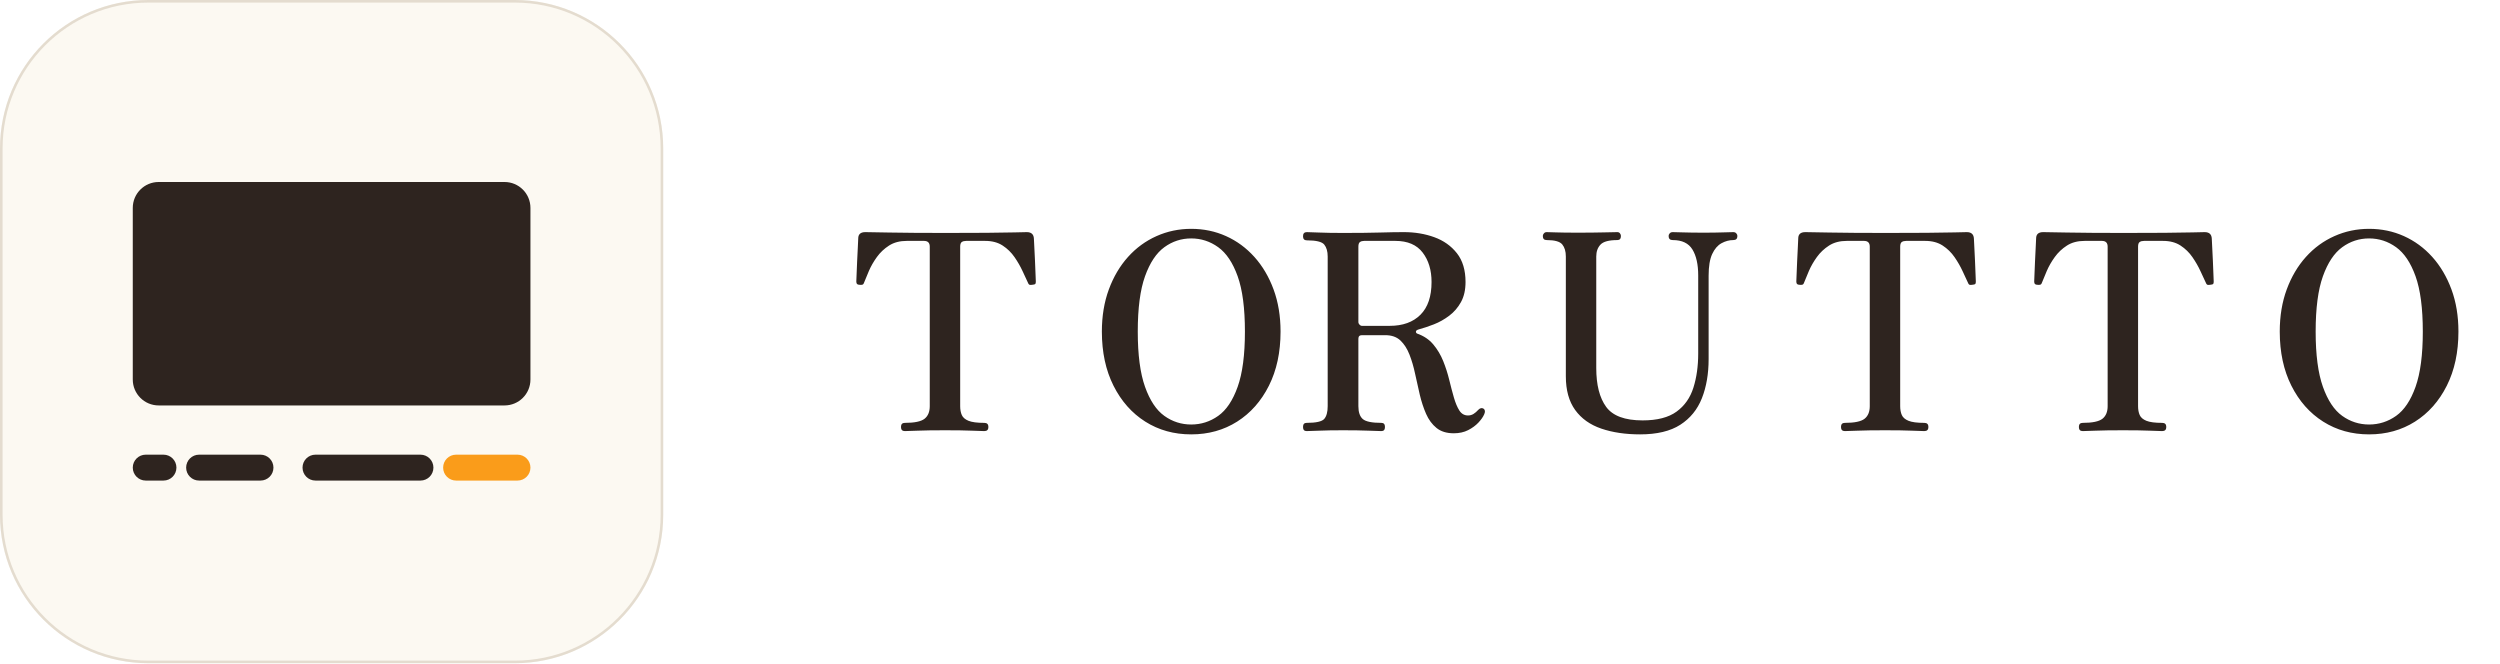
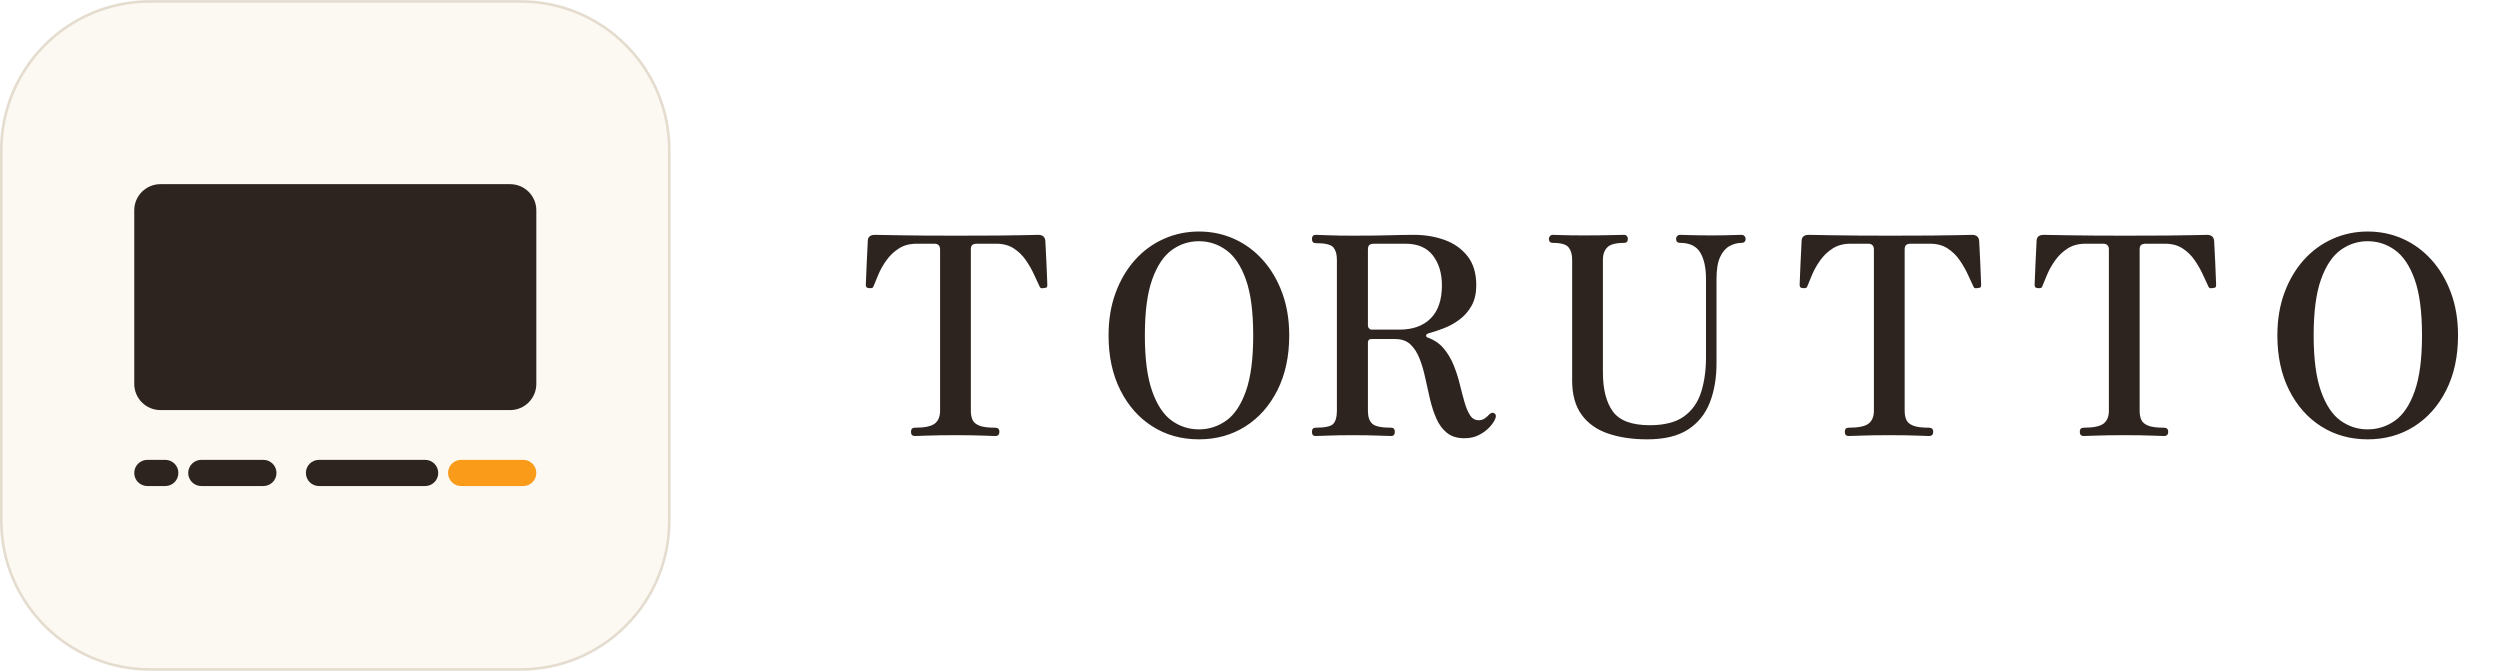
- <svg xmlns="http://www.w3.org/2000/svg" viewBox="0 0 965.0 256" width="965" height="256" role="img" aria-label="TORUTTO">
+ <svg xmlns="http://www.w3.org/2000/svg" viewBox="0 0 954.4 256" width="954" height="256" role="img" aria-label="TORUTTO">
  <defs>
    <clipPath id="r">
      <rect width="1024" height="1024" rx="229.1" />
    </clipPath>
  </defs>
  <g transform="scale(0.25)">
    <g clip-path="url(#r)">
      <rect width="1024" height="1024" fill="#FCF9F2" />
      <rect x="205" y="281" width="614" height="345" rx="40" fill="#2E241F" />
      <rect x="205.0" y="702" width="67.4" height="40" rx="20.0" fill="#2E241F" />
      <rect x="287.4" y="702" width="134.8" height="40" rx="20.0" fill="#2E241F" />
      <rect x="467.1" y="702" width="202.1" height="40" rx="20.0" fill="#2E241F" />
      <rect x="684.2" y="702" width="134.8" height="40" rx="20.0" fill="#FA9C1A" />
    </g>
    <rect x="2" y="2" width="1020" height="1020" rx="227.1" fill="none" stroke="#E4DCCF" stroke-width="4" />
  </g>
-   <path fill="#2E241F" d="M349.26 166.4Q347.779 166.4 347.779 164.813Q347.779 163.226 349.26 163.226Q354.867 163.226 356.877 161.64Q358.887 160.053 358.887 156.774V95.207Q358.887 92.985 356.665 92.985H350.001Q345.981 92.985 343.178 94.783Q340.374 96.582 338.47 99.226Q336.566 101.871 335.402 104.569Q334.239 107.266 333.498 109.17Q333.287 109.805 332.811 109.911Q332.335 110.017 331.594 109.911Q331.488 109.911 331.488 109.911Q330.854 109.805 330.695 109.435Q330.536 109.064 330.536 108.641Q330.536 108.218 330.642 105.997Q330.748 103.775 330.854 100.866Q330.959 97.957 331.118 95.471Q331.277 92.985 331.277 92.033Q331.277 89.6 334.027 89.6Q334.873 89.6 343.283 89.759Q351.693 89.917 365.128 89.917Q374.014 89.917 380.837 89.864Q387.66 89.812 391.733 89.706Q395.806 89.6 396.335 89.6Q398.979 89.6 399.085 92.139Q399.085 92.879 399.244 95.312Q399.402 97.745 399.508 100.707Q399.614 103.669 399.72 105.944Q399.825 108.218 399.825 108.641Q399.825 109.276 399.667 109.54Q399.508 109.805 398.662 109.911Q398.556 109.911 398.45 109.911Q398.027 110.017 397.551 109.964Q397.075 109.911 396.758 109.064Q395.911 107.266 394.695 104.621Q393.478 101.977 391.627 99.279Q389.776 96.582 387.025 94.783Q384.275 92.985 380.255 92.985H372.956Q371.898 92.985 371.263 93.408Q370.629 93.831 370.629 95.207V156.774Q370.629 158.783 371.263 160.212Q371.898 161.64 373.855 162.433Q375.812 163.226 379.938 163.226Q381.525 163.226 381.525 164.813Q381.525 166.4 379.938 166.4Q378.88 166.4 375.125 166.241Q371.369 166.083 364.811 166.083Q358.146 166.083 354.232 166.241Q350.318 166.4 349.26 166.4ZM459.806 167.669Q449.862 167.669 442.087 162.75Q434.311 157.831 429.816 148.893Q425.32 139.954 425.32 128.0Q425.32 119.008 428.017 111.709Q430.715 104.41 435.422 99.174Q440.13 93.937 446.424 91.134Q452.718 88.331 459.806 88.331Q466.999 88.331 473.24 91.134Q479.482 93.937 484.189 99.174Q488.897 104.41 491.594 111.709Q494.292 119.008 494.292 128.0Q494.292 139.954 489.796 148.893Q485.3 157.831 477.525 162.75Q469.749 167.669 459.806 167.669ZM459.806 163.861Q465.518 163.861 470.225 160.529Q474.933 157.197 477.736 149.316Q480.54 141.435 480.54 128.0Q480.54 114.46 477.736 106.631Q474.933 98.803 470.225 95.418Q465.518 92.033 459.806 92.033Q454.093 92.033 449.439 95.418Q444.784 98.803 441.981 106.631Q439.178 114.46 439.178 128.0Q439.178 141.435 441.981 149.316Q444.784 157.197 449.439 160.529Q454.093 163.861 459.806 163.861ZM561.148 167.246Q557.022 167.246 554.483 165.183Q551.944 163.121 550.463 159.736Q548.982 156.35 548.03 152.331Q547.078 148.311 546.232 144.291Q545.386 140.271 544.063 136.886Q542.741 133.501 540.573 131.438Q538.404 129.375 534.701 129.375H525.71Q524.335 129.375 524.335 130.75V156.774Q524.335 160.264 526.027 161.745Q527.72 163.226 533.22 163.226Q534.596 163.226 534.596 164.813Q534.596 166.4 533.22 166.4Q532.163 166.4 528.249 166.241Q524.335 166.083 518.411 166.083Q512.91 166.083 509.207 166.241Q505.505 166.4 504.341 166.4Q502.966 166.4 502.966 164.813Q502.966 163.226 504.341 163.226Q509.842 163.226 511.164 161.693Q512.487 160.159 512.487 156.774V99.015Q512.487 96.053 511.164 94.413Q509.842 92.774 504.447 92.774Q502.966 92.774 502.966 91.187Q502.966 89.6 504.447 89.6Q505.293 89.6 509.101 89.759Q512.91 89.917 518.411 89.917Q527.191 89.917 532.639 89.759Q538.087 89.6 541.895 89.6Q548.242 89.6 553.637 91.557Q559.032 93.514 562.364 97.745Q565.697 101.977 565.697 108.853Q565.697 113.402 563.951 116.575Q562.206 119.749 559.402 121.864Q556.599 123.98 553.478 125.197Q550.358 126.413 547.607 127.154Q546.549 127.471 546.549 128.0Q546.549 128.529 546.973 128.74Q550.887 130.116 553.267 132.972Q555.647 135.828 557.075 139.372Q558.503 142.916 559.402 146.618Q560.301 150.321 561.201 153.441Q562.1 156.562 563.316 158.466Q564.533 160.37 566.649 160.37Q567.812 160.37 568.764 159.788Q569.716 159.207 570.668 158.149Q571.726 157.091 572.784 157.831Q573.525 158.572 572.89 159.947Q572.255 161.428 570.668 163.121Q569.082 164.813 566.701 166.03Q564.321 167.246 561.148 167.246ZM525.71 125.779H536.394Q544.011 125.779 548.295 121.494Q552.579 117.21 552.579 108.853Q552.579 101.977 549.141 97.481Q545.703 92.985 538.616 92.985H526.556Q525.604 92.985 524.969 93.408Q524.335 93.831 524.335 95.207V124.403Q524.335 124.826 524.758 125.302Q525.181 125.779 525.71 125.779ZM633.082 167.669Q624.619 167.669 618.113 165.448Q611.607 163.226 608.011 158.255Q604.414 153.283 604.414 145.243V99.015Q604.414 96.053 603.039 94.36Q601.663 92.668 597.009 92.668Q595.528 92.668 595.528 91.081Q595.528 90.552 595.951 90.076Q596.374 89.6 597.009 89.6Q597.855 89.6 600.659 89.706Q603.462 89.812 609.068 89.812Q614.675 89.812 619.118 89.706Q623.561 89.6 624.301 89.6Q624.936 89.6 625.306 90.076Q625.677 90.552 625.677 91.081Q625.677 92.668 624.301 92.668Q619.435 92.668 617.796 94.413Q616.156 96.159 616.156 99.015V142.069Q616.156 151.802 619.964 157.038Q623.773 162.274 634.034 162.274Q642.497 162.274 647.151 158.889Q651.806 155.504 653.657 149.633Q655.508 143.762 655.508 136.463V106.314Q655.508 99.967 653.287 96.317Q651.065 92.668 645.67 92.668Q644.083 92.668 644.083 91.081Q644.083 90.552 644.506 90.076Q644.93 89.6 645.67 89.6Q646.622 89.6 649.743 89.706Q652.863 89.812 657.624 89.812Q662.067 89.812 665.029 89.706Q667.991 89.6 669.049 89.6Q669.789 89.6 670.212 90.076Q670.635 90.552 670.635 91.081Q670.635 92.668 669.049 92.668Q666.721 92.668 664.5 93.884Q662.278 95.101 660.903 98.063Q659.528 101.025 659.528 106.42V138.579Q659.528 147.147 656.936 153.706Q654.344 160.264 648.579 163.967Q642.814 167.669 633.082 167.669ZM712.103 166.4Q710.622 166.4 710.622 164.813Q710.622 163.226 712.103 163.226Q717.71 163.226 719.72 161.64Q721.73 160.053 721.73 156.774V95.207Q721.73 92.985 719.508 92.985H712.844Q708.824 92.985 706.02 94.783Q703.217 96.582 701.313 99.226Q699.409 101.871 698.245 104.569Q697.082 107.266 696.341 109.17Q696.13 109.805 695.654 109.911Q695.178 110.017 694.437 109.911Q694.331 109.911 694.331 109.911Q693.697 109.805 693.538 109.435Q693.379 109.064 693.379 108.641Q693.379 108.218 693.485 105.997Q693.591 103.775 693.697 100.866Q693.802 97.957 693.961 95.471Q694.12 92.985 694.12 92.033Q694.12 89.6 696.87 89.6Q697.716 89.6 706.126 89.759Q714.536 89.917 727.971 89.917Q736.857 89.917 743.68 89.864Q750.503 89.812 754.576 89.706Q758.649 89.6 759.178 89.6Q761.822 89.6 761.928 92.139Q761.928 92.879 762.087 95.312Q762.245 97.745 762.351 100.707Q762.457 103.669 762.563 105.944Q762.668 108.218 762.668 108.641Q762.668 109.276 762.51 109.54Q762.351 109.805 761.505 109.911Q761.399 109.911 761.293 109.911Q760.87 110.017 760.394 109.964Q759.918 109.911 759.601 109.064Q758.754 107.266 757.538 104.621Q756.321 101.977 754.47 99.279Q752.619 96.582 749.868 94.783Q747.118 92.985 743.098 92.985H735.799Q734.741 92.985 734.106 93.408Q733.472 93.831 733.472 95.207V156.774Q733.472 158.783 734.106 160.212Q734.741 161.64 736.698 162.433Q738.655 163.226 742.781 163.226Q744.368 163.226 744.368 164.813Q744.368 166.4 742.781 166.4Q741.723 166.4 737.968 166.241Q734.212 166.083 727.654 166.083Q720.989 166.083 717.075 166.241Q713.161 166.4 712.103 166.4ZM803.925 166.4Q802.444 166.4 802.444 164.813Q802.444 163.226 803.925 163.226Q809.531 163.226 811.541 161.64Q813.551 160.053 813.551 156.774V95.207Q813.551 92.985 811.33 92.985H804.665Q800.645 92.985 797.842 94.783Q795.039 96.582 793.135 99.226Q791.23 101.871 790.067 104.569Q788.903 107.266 788.163 109.17Q787.951 109.805 787.475 109.911Q786.999 110.017 786.259 109.911Q786.153 109.911 786.153 109.911Q785.518 109.805 785.359 109.435Q785.201 109.064 785.201 108.641Q785.201 108.218 785.306 105.997Q785.412 103.775 785.518 100.866Q785.624 97.957 785.782 95.471Q785.941 92.985 785.941 92.033Q785.941 89.6 788.692 89.6Q789.538 89.6 797.948 89.759Q806.358 89.917 819.792 89.917Q828.678 89.917 835.501 89.864Q842.325 89.812 846.397 89.706Q850.47 89.6 850.999 89.6Q853.644 89.6 853.749 92.139Q853.749 92.879 853.908 95.312Q854.067 97.745 854.173 100.707Q854.278 103.669 854.384 105.944Q854.49 108.218 854.49 108.641Q854.49 109.276 854.331 109.54Q854.173 109.805 853.326 109.911Q853.22 109.911 853.115 109.911Q852.692 110.017 852.216 109.964Q851.74 109.911 851.422 109.064Q850.576 107.266 849.359 104.621Q848.143 101.977 846.292 99.279Q844.44 96.582 841.69 94.783Q838.94 92.985 834.92 92.985H827.62Q826.563 92.985 825.928 93.408Q825.293 93.831 825.293 95.207V156.774Q825.293 158.783 825.928 160.212Q826.563 161.64 828.52 162.433Q830.477 163.226 834.602 163.226Q836.189 163.226 836.189 164.813Q836.189 166.4 834.602 166.4Q833.544 166.4 829.789 166.241Q826.034 166.083 819.475 166.083Q812.811 166.083 808.897 166.241Q804.982 166.4 803.925 166.4ZM914.47 167.669Q904.526 167.669 896.751 162.75Q888.976 157.831 884.48 148.893Q879.984 139.954 879.984 128.0Q879.984 119.008 882.682 111.709Q885.379 104.41 890.087 99.174Q894.794 93.937 901.088 91.134Q907.382 88.331 914.47 88.331Q921.663 88.331 927.905 91.134Q934.146 93.937 938.854 99.174Q943.561 104.41 946.259 111.709Q948.956 119.008 948.956 128.0Q948.956 139.954 944.46 148.893Q939.964 157.831 932.189 162.75Q924.414 167.669 914.47 167.669ZM914.47 163.861Q920.182 163.861 924.89 160.529Q929.597 157.197 932.401 149.316Q935.204 141.435 935.204 128.0Q935.204 114.46 932.401 106.631Q929.597 98.803 924.89 95.418Q920.182 92.033 914.47 92.033Q908.758 92.033 904.103 95.418Q899.449 98.803 896.645 106.631Q893.842 114.46 893.842 128.0Q893.842 141.435 896.645 149.316Q899.449 157.197 904.103 160.529Q908.758 163.861 914.47 163.861Z" />
+   <path fill="#2E241F" d="M349.26 166.4Q347.779 166.4 347.779 164.813Q347.779 163.226 349.26 163.226Q354.867 163.226 356.877 161.64Q358.887 160.053 358.887 156.774V95.207Q358.887 92.985 356.665 92.985H350.001Q345.981 92.985 343.178 94.783Q340.374 96.582 338.47 99.226Q336.566 101.871 335.402 104.569Q334.239 107.266 333.498 109.17Q333.287 109.805 332.811 109.911Q332.335 110.017 331.594 109.911Q331.488 109.911 331.488 109.911Q330.854 109.805 330.695 109.435Q330.536 109.064 330.536 108.641Q330.536 108.218 330.642 105.997Q330.748 103.775 330.854 100.866Q330.959 97.957 331.118 95.471Q331.277 92.985 331.277 92.033Q331.277 89.6 334.027 89.6Q334.873 89.6 343.283 89.759Q351.693 89.917 365.128 89.917Q374.014 89.917 380.837 89.864Q387.66 89.812 391.733 89.706Q395.806 89.6 396.335 89.6Q398.979 89.6 399.085 92.139Q399.085 92.879 399.244 95.312Q399.402 97.745 399.508 100.707Q399.614 103.669 399.72 105.944Q399.825 108.218 399.825 108.641Q399.825 109.276 399.667 109.54Q399.508 109.805 398.662 109.911Q398.556 109.911 398.45 109.911Q398.027 110.017 397.551 109.964Q397.075 109.911 396.758 109.064Q395.911 107.266 394.695 104.621Q393.478 101.977 391.627 99.279Q389.776 96.582 387.025 94.783Q384.275 92.985 380.255 92.985H372.956Q371.898 92.985 371.263 93.408Q370.629 93.831 370.629 95.207V156.774Q370.629 158.783 371.263 160.212Q371.898 161.64 373.855 162.433Q375.812 163.226 379.938 163.226Q381.525 163.226 381.525 164.813Q381.525 166.4 379.938 166.4Q378.88 166.4 375.125 166.241Q371.369 166.083 364.811 166.083Q358.146 166.083 354.232 166.241Q350.318 166.4 349.26 166.4ZM457.69 167.669Q447.746 167.669 439.971 162.75Q432.196 157.831 427.7 148.893Q423.204 139.954 423.204 128.0Q423.204 119.008 425.901 111.709Q428.599 104.41 433.306 99.174Q438.014 93.937 444.308 91.134Q450.602 88.331 457.69 88.331Q464.883 88.331 471.125 91.134Q477.366 93.937 482.073 99.174Q486.781 104.41 489.478 111.709Q492.176 119.008 492.176 128.0Q492.176 139.954 487.68 148.893Q483.184 157.831 475.409 162.75Q467.634 167.669 457.69 167.669ZM457.69 163.861Q463.402 163.861 468.11 160.529Q472.817 157.197 475.62 149.316Q478.424 141.435 478.424 128.0Q478.424 114.46 475.62 106.631Q472.817 98.803 468.11 95.418Q463.402 92.033 457.69 92.033Q451.978 92.033 447.323 95.418Q442.668 98.803 439.865 106.631Q437.062 114.46 437.062 128.0Q437.062 141.435 439.865 149.316Q442.668 157.197 447.323 160.529Q451.978 163.861 457.69 163.861ZM559.032 167.246Q554.906 167.246 552.368 165.183Q549.829 163.121 548.348 159.736Q546.867 156.35 545.915 152.331Q544.963 148.311 544.116 144.291Q543.27 140.271 541.948 136.886Q540.625 133.501 538.457 131.438Q536.288 129.375 532.586 129.375H523.594Q522.219 129.375 522.219 130.75V156.774Q522.219 160.264 523.911 161.745Q525.604 163.226 531.105 163.226Q532.48 163.226 532.48 164.813Q532.48 166.4 531.105 166.4Q530.047 166.4 526.133 166.241Q522.219 166.083 516.295 166.083Q510.794 166.083 507.092 166.241Q503.389 166.4 502.225 166.4Q500.85 166.4 500.85 164.813Q500.85 163.226 502.225 163.226Q507.726 163.226 509.049 161.693Q510.371 160.159 510.371 156.774V99.015Q510.371 96.053 509.049 94.413Q507.726 92.774 502.331 92.774Q500.85 92.774 500.85 91.187Q500.85 89.6 502.331 89.6Q503.178 89.6 506.986 89.759Q510.794 89.917 516.295 89.917Q525.075 89.917 530.523 89.759Q535.971 89.6 539.779 89.6Q546.126 89.6 551.521 91.557Q556.916 93.514 560.249 97.745Q563.581 101.977 563.581 108.853Q563.581 113.402 561.835 116.575Q560.09 119.749 557.287 121.864Q554.483 123.98 551.363 125.197Q548.242 126.413 545.492 127.154Q544.434 127.471 544.434 128.0Q544.434 128.529 544.857 128.74Q548.771 130.116 551.151 132.972Q553.531 135.828 554.959 139.372Q556.387 142.916 557.287 146.618Q558.186 150.321 559.085 153.441Q559.984 156.562 561.201 158.466Q562.417 160.37 564.533 160.37Q565.697 160.37 566.649 159.788Q567.601 159.207 568.553 158.149Q569.611 157.091 570.668 157.831Q571.409 158.572 570.774 159.947Q570.14 161.428 568.553 163.121Q566.966 164.813 564.586 166.03Q562.206 167.246 559.032 167.246ZM523.594 125.779H534.278Q541.895 125.779 546.179 121.494Q550.463 117.21 550.463 108.853Q550.463 101.977 547.025 97.481Q543.587 92.985 536.5 92.985H524.44Q523.488 92.985 522.854 93.408Q522.219 93.831 522.219 95.207V124.403Q522.219 124.826 522.642 125.302Q523.065 125.779 523.594 125.779ZM628.85 167.669Q620.387 167.669 613.882 165.448Q607.376 163.226 603.779 158.255Q600.182 153.283 600.182 145.243V99.015Q600.182 96.053 598.807 94.36Q597.432 92.668 592.778 92.668Q591.297 92.668 591.297 91.081Q591.297 90.552 591.72 90.076Q592.143 89.6 592.778 89.6Q593.624 89.6 596.427 89.706Q599.23 89.812 604.837 89.812Q610.444 89.812 614.887 89.706Q619.33 89.6 620.07 89.6Q620.705 89.6 621.075 90.076Q621.445 90.552 621.445 91.081Q621.445 92.668 620.07 92.668Q615.204 92.668 613.564 94.413Q611.925 96.159 611.925 99.015V142.069Q611.925 151.802 615.733 157.038Q619.541 162.274 629.802 162.274Q638.265 162.274 642.92 158.889Q647.574 155.504 649.425 149.633Q651.277 143.762 651.277 136.463V106.314Q651.277 99.967 649.055 96.317Q646.834 92.668 641.439 92.668Q639.852 92.668 639.852 91.081Q639.852 90.552 640.275 90.076Q640.698 89.6 641.439 89.6Q642.391 89.6 645.511 89.706Q648.632 89.812 653.392 89.812Q657.835 89.812 660.797 89.706Q663.759 89.6 664.817 89.6Q665.558 89.6 665.981 90.076Q666.404 90.552 666.404 91.081Q666.404 92.668 664.817 92.668Q662.49 92.668 660.268 93.884Q658.047 95.101 656.672 98.063Q655.297 101.025 655.297 106.42V138.579Q655.297 147.147 652.705 153.706Q650.113 160.264 644.348 163.967Q638.582 167.669 628.85 167.669ZM705.756 166.4Q704.275 166.4 704.275 164.813Q704.275 163.226 705.756 163.226Q711.363 163.226 713.373 161.64Q715.382 160.053 715.382 156.774V95.207Q715.382 92.985 713.161 92.985H706.497Q702.477 92.985 699.673 94.783Q696.87 96.582 694.966 99.226Q693.062 101.871 691.898 104.569Q690.735 107.266 689.994 109.17Q689.782 109.805 689.306 109.911Q688.83 110.017 688.09 109.911Q687.984 109.911 687.984 109.911Q687.349 109.805 687.191 109.435Q687.032 109.064 687.032 108.641Q687.032 108.218 687.138 105.997Q687.244 103.775 687.349 100.866Q687.455 97.957 687.614 95.471Q687.773 92.985 687.773 92.033Q687.773 89.6 690.523 89.6Q691.369 89.6 699.779 89.759Q708.189 89.917 721.624 89.917Q730.51 89.917 737.333 89.864Q744.156 89.812 748.229 89.706Q752.301 89.6 752.83 89.6Q755.475 89.6 755.581 92.139Q755.581 92.879 755.74 95.312Q755.898 97.745 756.004 100.707Q756.11 103.669 756.216 105.944Q756.321 108.218 756.321 108.641Q756.321 109.276 756.163 109.54Q756.004 109.805 755.158 109.911Q755.052 109.911 754.946 109.911Q754.523 110.017 754.047 109.964Q753.571 109.911 753.254 109.064Q752.407 107.266 751.191 104.621Q749.974 101.977 748.123 99.279Q746.272 96.582 743.521 94.783Q740.771 92.985 736.751 92.985H729.452Q728.394 92.985 727.759 93.408Q727.125 93.831 727.125 95.207V156.774Q727.125 158.783 727.759 160.212Q728.394 161.64 730.351 162.433Q732.308 163.226 736.434 163.226Q738.02 163.226 738.02 164.813Q738.02 166.4 736.434 166.4Q735.376 166.4 731.62 166.241Q727.865 166.083 721.306 166.083Q714.642 166.083 710.728 166.241Q706.814 166.4 705.756 166.4ZM795.462 166.4Q793.981 166.4 793.981 164.813Q793.981 163.226 795.462 163.226Q801.068 163.226 803.078 161.64Q805.088 160.053 805.088 156.774V95.207Q805.088 92.985 802.867 92.985H796.202Q792.182 92.985 789.379 94.783Q786.576 96.582 784.672 99.226Q782.768 101.871 781.604 104.569Q780.44 107.266 779.7 109.17Q779.488 109.805 779.012 109.911Q778.536 110.017 777.796 109.911Q777.69 109.911 777.69 109.911Q777.055 109.805 776.897 109.435Q776.738 109.064 776.738 108.641Q776.738 108.218 776.844 105.997Q776.949 103.775 777.055 100.866Q777.161 97.957 777.32 95.471Q777.478 92.985 777.478 92.033Q777.478 89.6 780.229 89.6Q781.075 89.6 789.485 89.759Q797.895 89.917 811.33 89.917Q820.216 89.917 827.039 89.864Q833.862 89.812 837.935 89.706Q842.007 89.6 842.536 89.6Q845.181 89.6 845.287 92.139Q845.287 92.879 845.445 95.312Q845.604 97.745 845.71 100.707Q845.816 103.669 845.921 105.944Q846.027 108.218 846.027 108.641Q846.027 109.276 845.868 109.54Q845.71 109.805 844.863 109.911Q844.758 109.911 844.652 109.911Q844.229 110.017 843.753 109.964Q843.277 109.911 842.959 109.064Q842.113 107.266 840.897 104.621Q839.68 101.977 837.829 99.279Q835.978 96.582 833.227 94.783Q830.477 92.985 826.457 92.985H819.158Q818.1 92.985 817.465 93.408Q816.83 93.831 816.83 95.207V156.774Q816.83 158.783 817.465 160.212Q818.1 161.64 820.057 162.433Q822.014 163.226 826.14 163.226Q827.726 163.226 827.726 164.813Q827.726 166.4 826.14 166.4Q825.082 166.4 821.326 166.241Q817.571 166.083 811.012 166.083Q804.348 166.083 800.434 166.241Q796.52 166.4 795.462 166.4ZM903.892 167.669Q893.948 167.669 886.173 162.75Q878.397 157.831 873.901 148.893Q869.406 139.954 869.406 128.0Q869.406 119.008 872.103 111.709Q874.801 104.41 879.508 99.174Q884.216 93.937 890.51 91.134Q896.804 88.331 903.892 88.331Q911.085 88.331 917.326 91.134Q923.568 93.937 928.275 99.174Q932.982 104.41 935.68 111.709Q938.378 119.008 938.378 128.0Q938.378 139.954 933.882 148.893Q929.386 157.831 921.611 162.75Q913.835 167.669 903.892 167.669ZM903.892 163.861Q909.604 163.861 914.311 160.529Q919.019 157.197 921.822 149.316Q924.625 141.435 924.625 128.0Q924.625 114.46 921.822 106.631Q919.019 98.803 914.311 95.418Q909.604 92.033 903.892 92.033Q898.179 92.033 893.525 95.418Q888.87 98.803 886.067 106.631Q883.263 114.46 883.263 128.0Q883.263 141.435 886.067 149.316Q888.87 157.197 893.525 160.529Q898.179 163.861 903.892 163.861Z" />
</svg>
